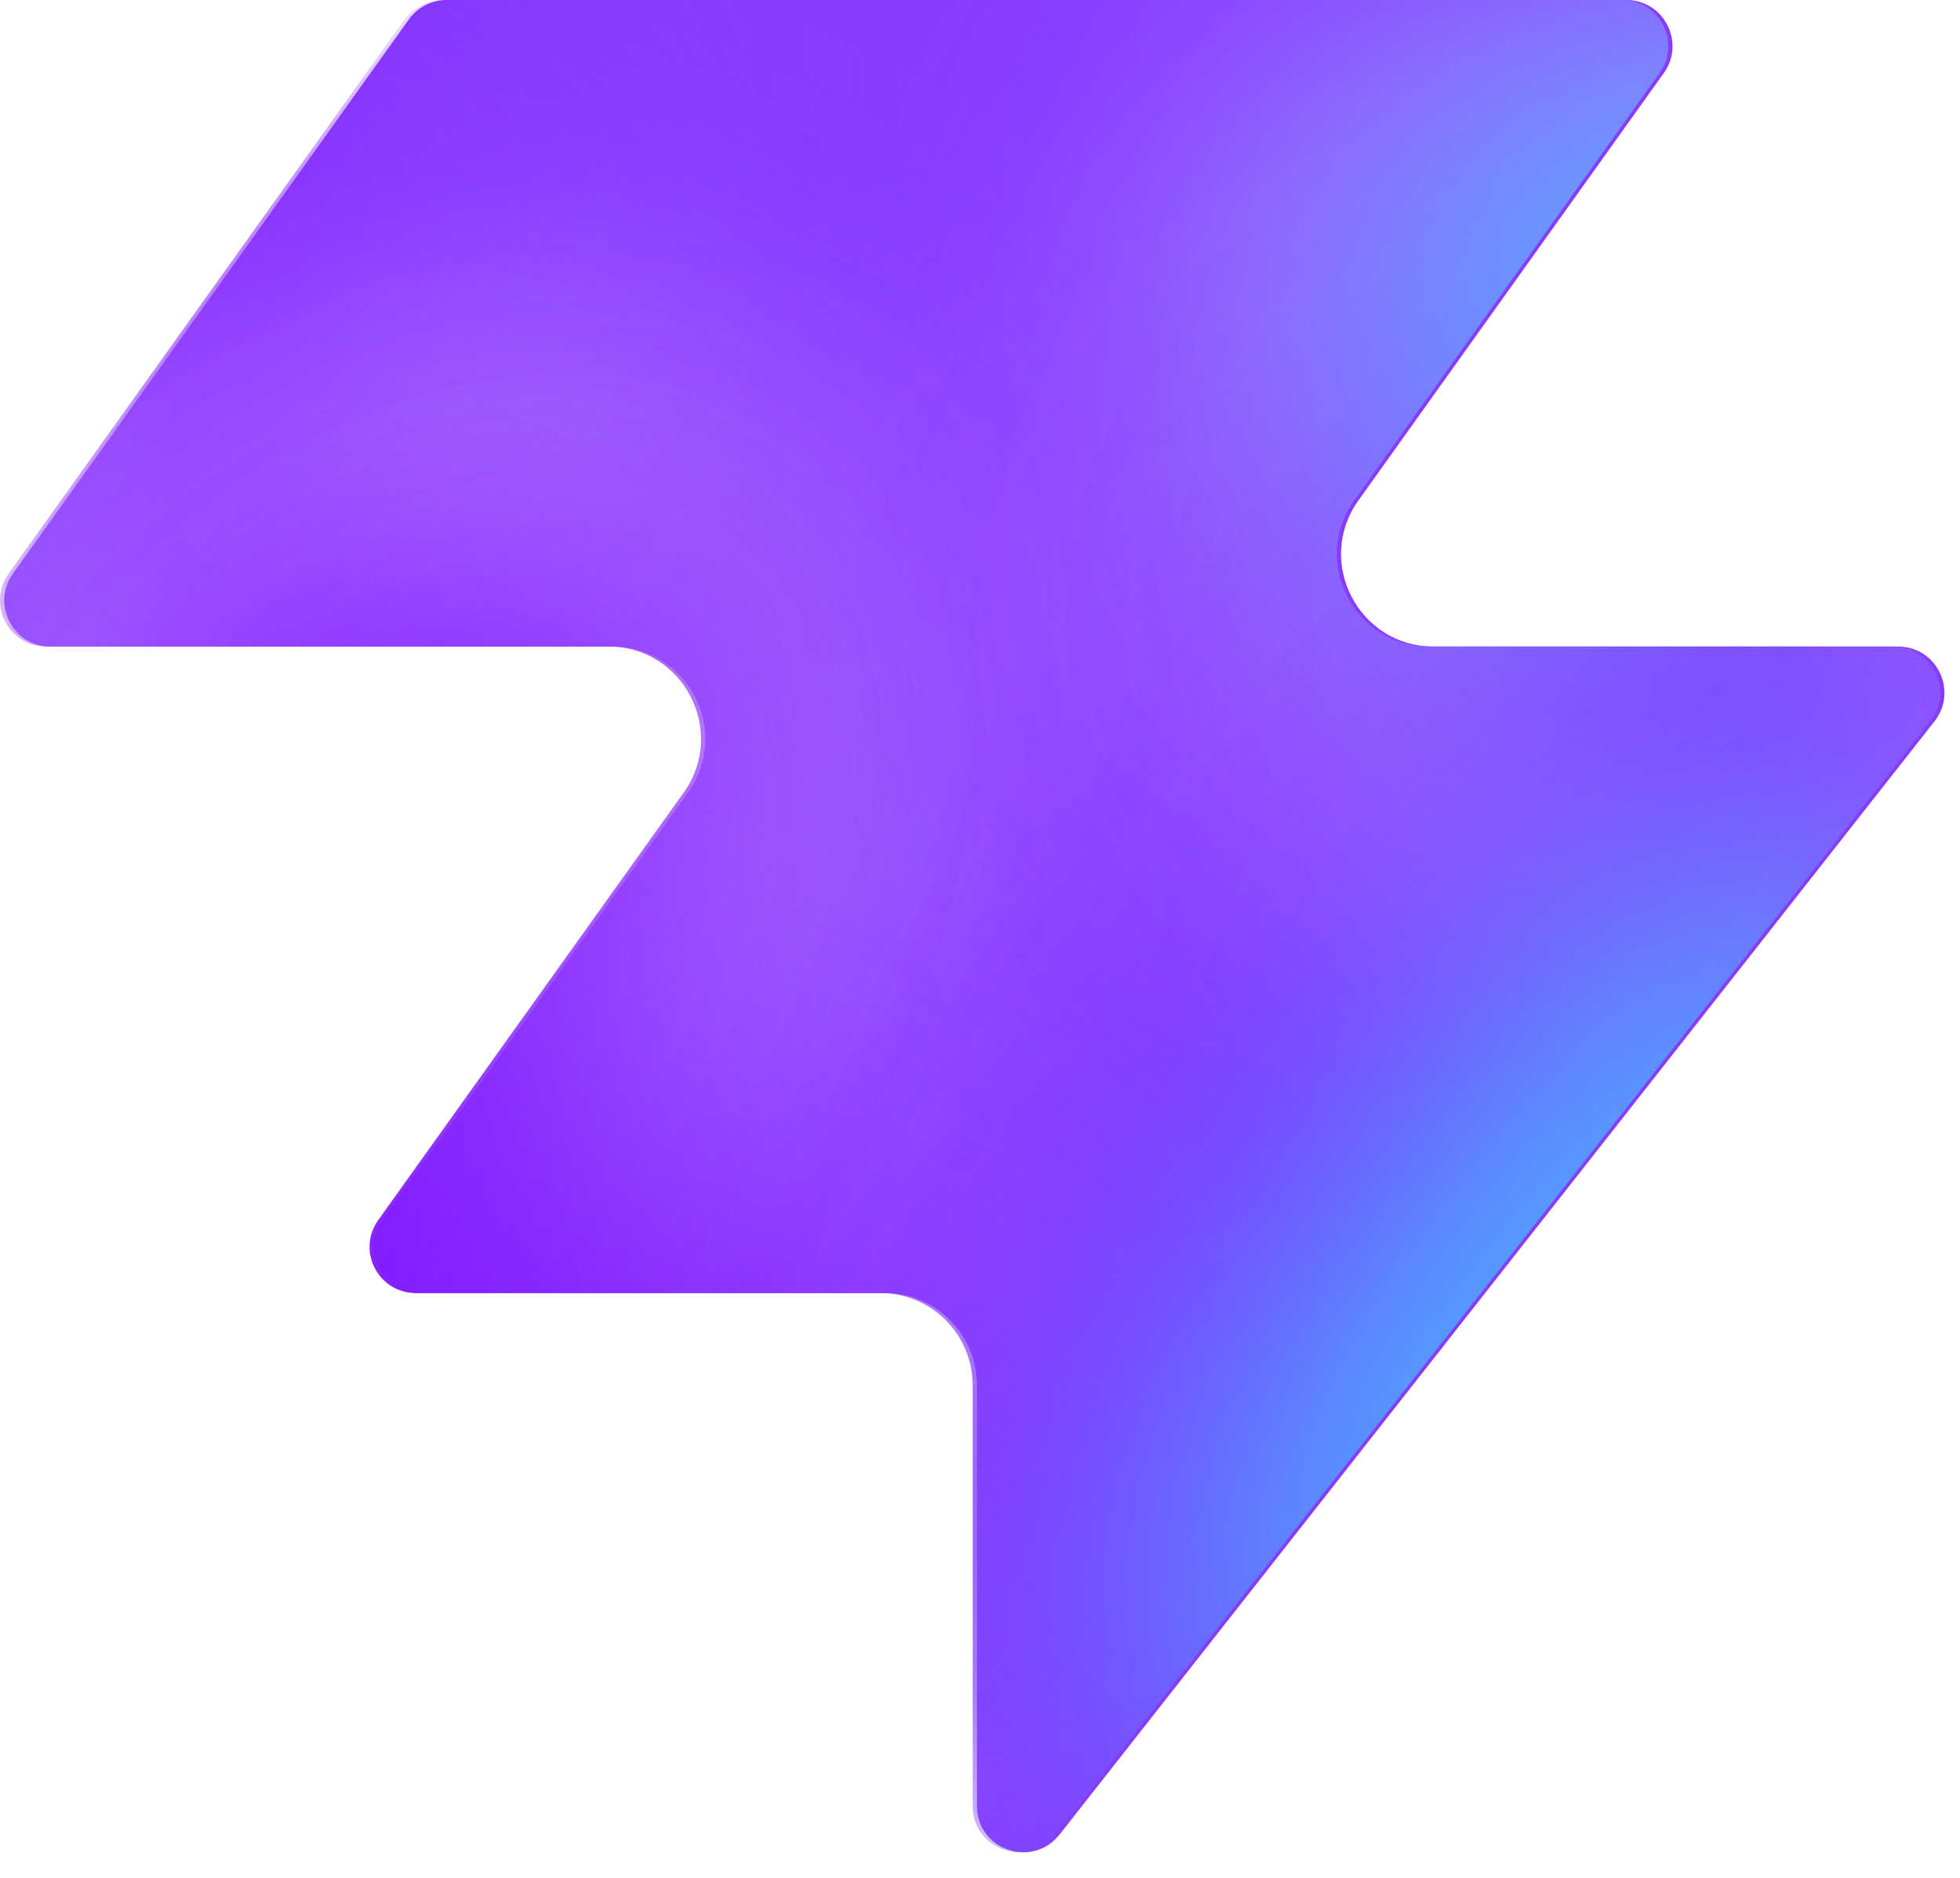
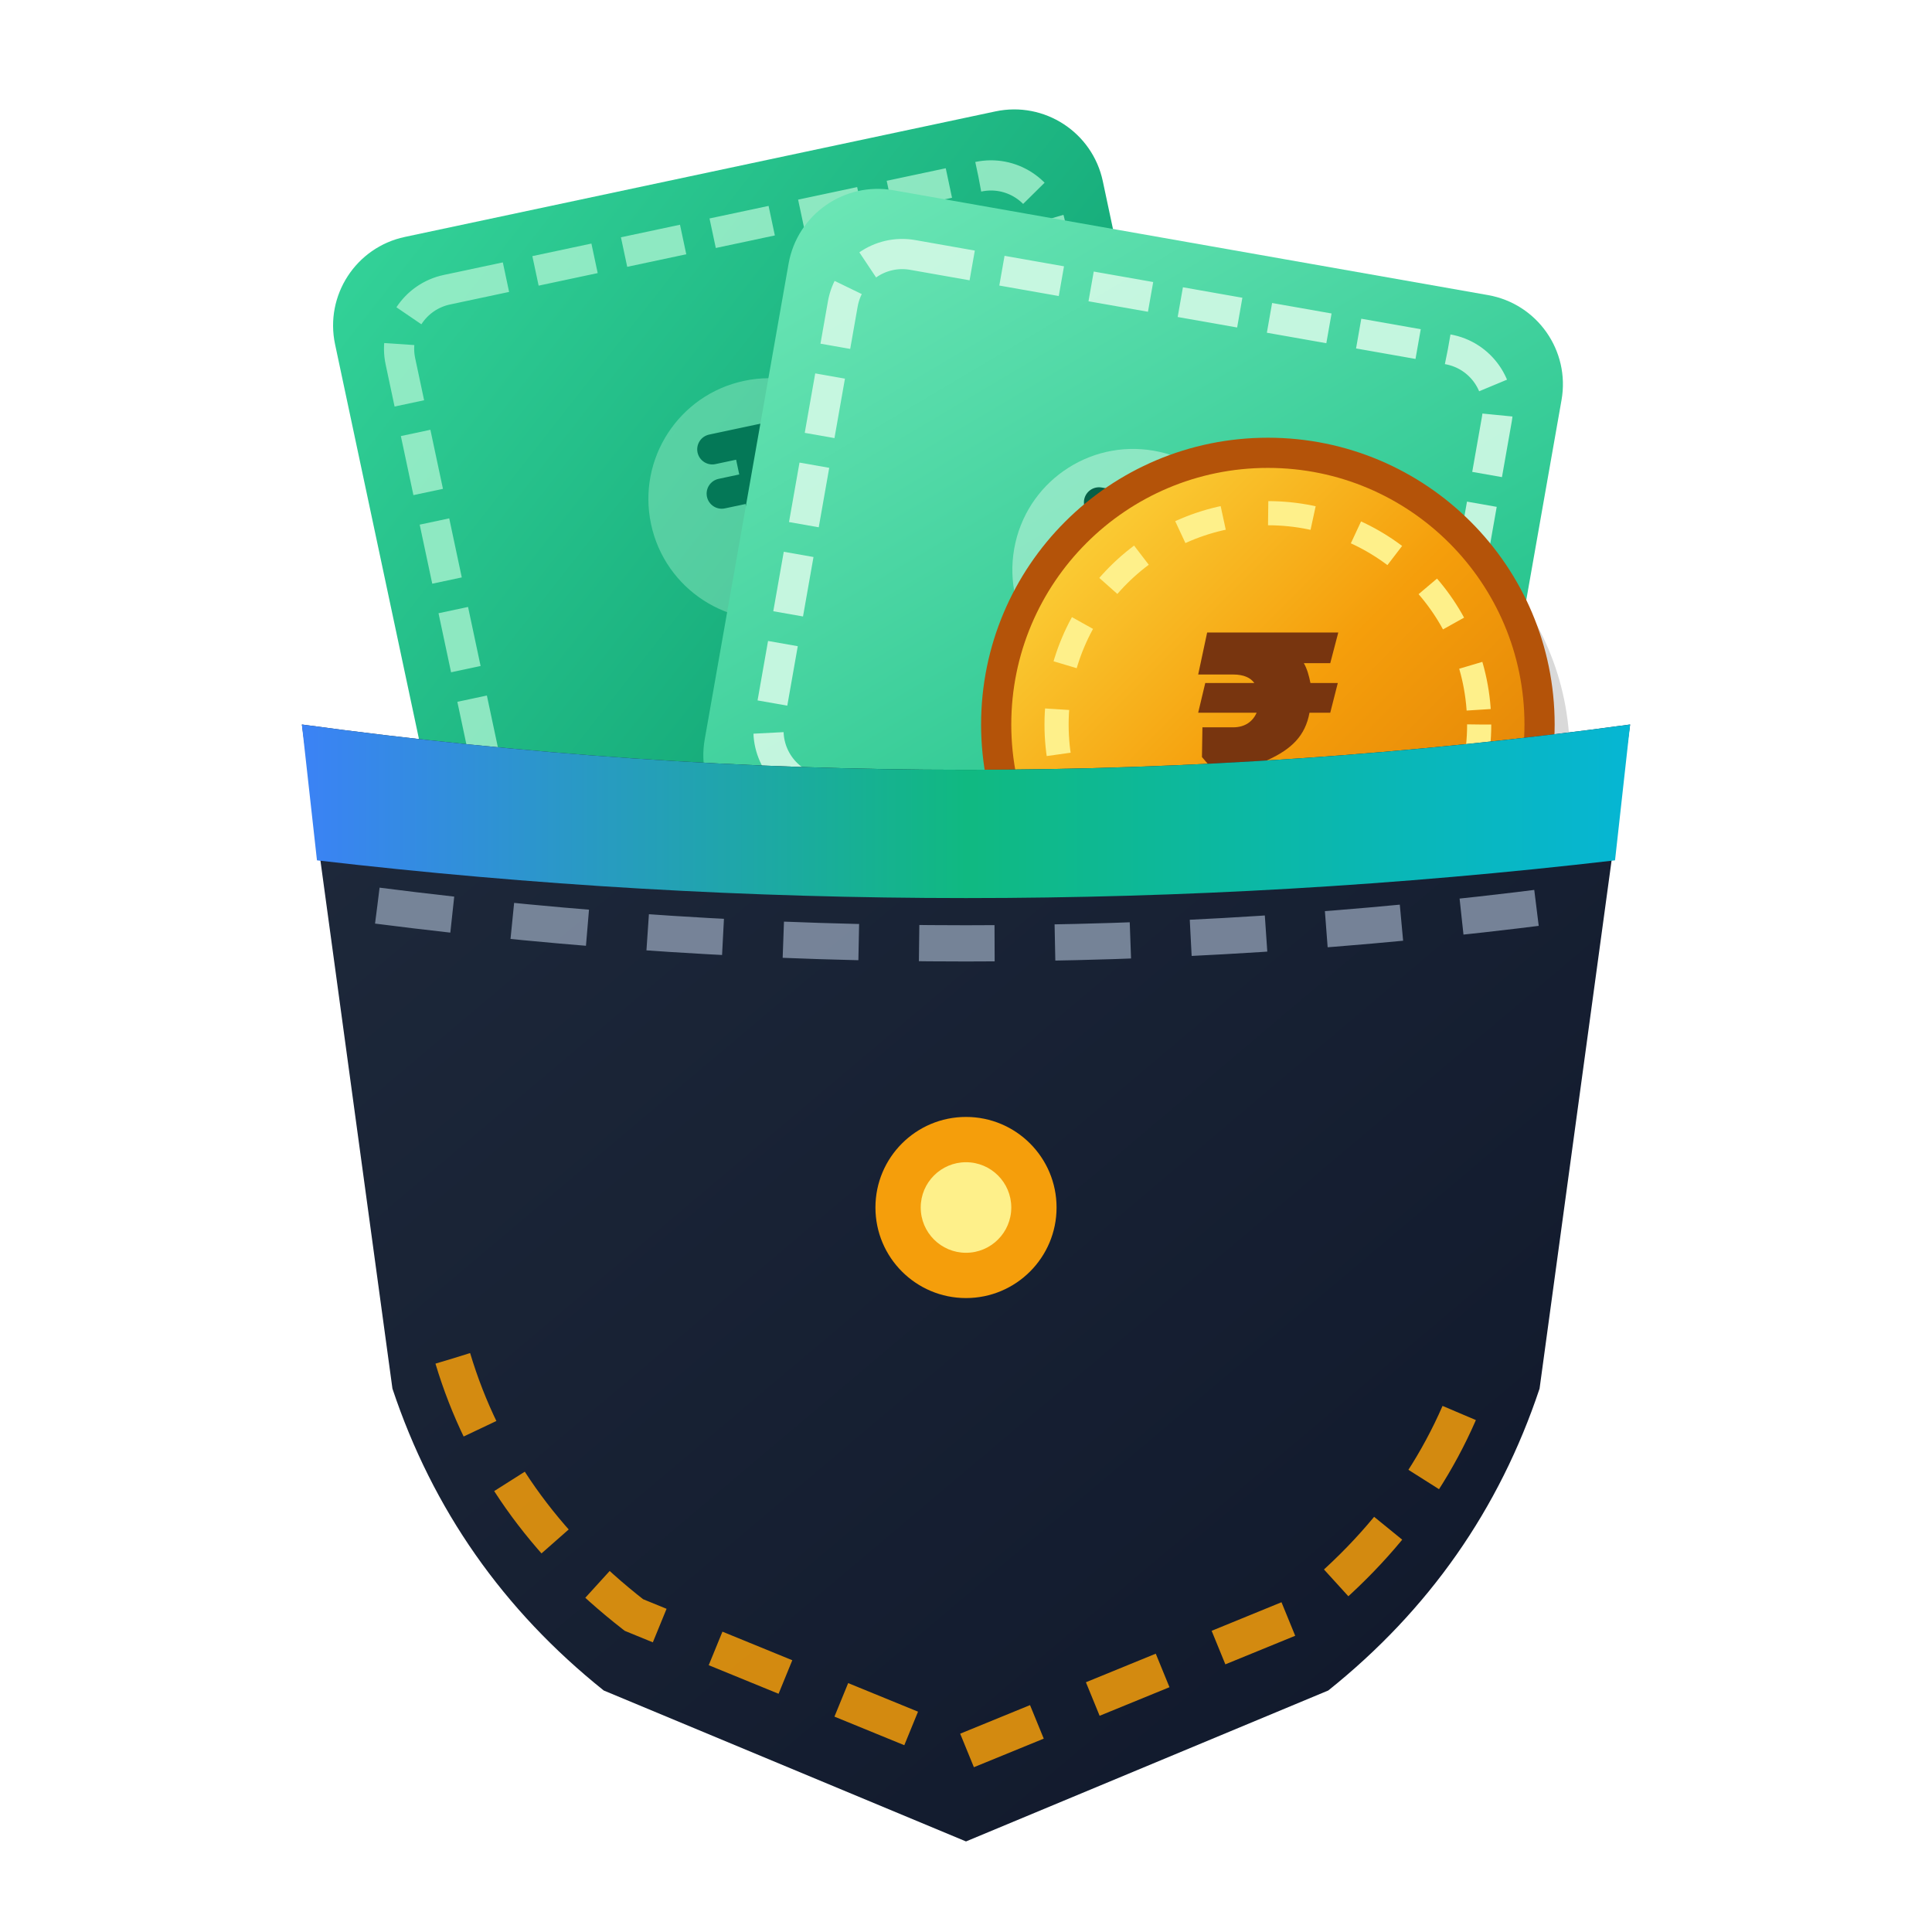
- <svg xmlns="http://www.w3.org/2000/svg" width="48" height="46" fill="none" viewBox="0 0 48 46">
-   <path fill="#863bff" d="M25.946 44.938c-.664.845-2.021.375-2.021-.698V33.937a2.26 2.26 0 0 0-2.262-2.262H10.287c-.92 0-1.456-1.04-.92-1.788l7.48-10.471c1.07-1.497 0-3.578-1.842-3.578H1.237c-.92 0-1.456-1.04-.92-1.788L10.013.474c.214-.297.556-.474.92-.474h28.894c.92 0 1.456 1.04.92 1.788l-7.48 10.471c-1.07 1.498 0 3.579 1.842 3.579h11.377c.943 0 1.473 1.088.89 1.83L25.947 44.94z" style="fill:#863bff;fill:color(display-p3 .525 .23 1);fill-opacity:1" />
-   <mask id="a" width="48" height="46" x="0" y="0" maskUnits="userSpaceOnUse" style="mask-type:alpha">
-     <path fill="#000" d="M25.842 44.938c-.664.844-2.021.375-2.021-.698V33.937a2.26 2.26 0 0 0-2.262-2.262H10.183c-.92 0-1.456-1.04-.92-1.788l7.48-10.471c1.07-1.498 0-3.579-1.842-3.579H1.133c-.92 0-1.456-1.04-.92-1.787L9.91.473c.214-.297.556-.474.92-.474h28.894c.92 0 1.456 1.04.92 1.788l-7.48 10.471c-1.07 1.498 0 3.578 1.842 3.578h11.377c.943 0 1.473 1.088.89 1.832L25.843 44.94z" style="fill:#000;fill-opacity:1" />
-   </mask>
-   <g mask="url(#a)">
-     <g filter="url(#b)">
-       <ellipse cx="5.508" cy="14.704" fill="#ede6ff" rx="5.508" ry="14.704" style="fill:#ede6ff;fill:color(display-p3 .927 .903 1);fill-opacity:1" transform="matrix(.00324 1 1 -.00324 -4.47 31.516)" />
-     </g>
-     <g filter="url(#c)">
-       <ellipse cx="10.399" cy="29.851" fill="#ede6ff" rx="10.399" ry="29.851" style="fill:#ede6ff;fill:color(display-p3 .927 .903 1);fill-opacity:1" transform="matrix(.00324 1 1 -.00324 -39.328 7.883)" />
-     </g>
-     <g filter="url(#d)">
-       <ellipse cx="5.508" cy="30.487" fill="#7e14ff" rx="5.508" ry="30.487" style="fill:#7e14ff;fill:color(display-p3 .492 .077 1);fill-opacity:1" transform="rotate(89.814 -25.913 -14.639)scale(1 -1)" />
-     </g>
-     <g filter="url(#e)">
-       <ellipse cx="5.508" cy="30.599" fill="#7e14ff" rx="5.508" ry="30.599" style="fill:#7e14ff;fill:color(display-p3 .492 .077 1);fill-opacity:1" transform="rotate(89.814 -32.644 -3.334)scale(1 -1)" />
-     </g>
-     <g filter="url(#f)">
-       <ellipse cx="5.508" cy="30.599" fill="#7e14ff" rx="5.508" ry="30.599" style="fill:#7e14ff;fill:color(display-p3 .492 .077 1);fill-opacity:1" transform="matrix(.00324 1 1 -.00324 -34.34 30.47)" />
-     </g>
-     <g filter="url(#g)">
-       <ellipse cx="14.072" cy="22.078" fill="#ede6ff" rx="14.072" ry="22.078" style="fill:#ede6ff;fill:color(display-p3 .927 .903 1);fill-opacity:1" transform="rotate(93.35 24.506 48.493)scale(-1 1)" />
-     </g>
-     <g filter="url(#h)">
-       <ellipse cx="3.47" cy="21.501" fill="#7e14ff" rx="3.47" ry="21.501" style="fill:#7e14ff;fill:color(display-p3 .492 .077 1);fill-opacity:1" transform="rotate(89.009 28.708 47.59)scale(-1 1)" />
-     </g>
-     <g filter="url(#i)">
-       <ellipse cx="3.47" cy="21.501" fill="#7e14ff" rx="3.47" ry="21.501" style="fill:#7e14ff;fill:color(display-p3 .492 .077 1);fill-opacity:1" transform="rotate(89.009 28.708 47.59)scale(-1 1)" />
-     </g>
-     <g filter="url(#j)">
-       <ellipse cx=".387" cy="8.972" fill="#7e14ff" rx="4.407" ry="29.108" style="fill:#7e14ff;fill:color(display-p3 .492 .077 1);fill-opacity:1" transform="rotate(39.51 .387 8.972)" />
-     </g>
-     <g filter="url(#k)">
-       <ellipse cx="47.523" cy="-6.092" fill="#7e14ff" rx="4.407" ry="29.108" style="fill:#7e14ff;fill:color(display-p3 .492 .077 1);fill-opacity:1" transform="rotate(37.892 47.523 -6.092)" />
-     </g>
-     <g filter="url(#l)">
-       <ellipse cx="41.412" cy="6.333" fill="#47bfff" rx="5.971" ry="9.665" style="fill:#47bfff;fill:color(display-p3 .28 .748 1);fill-opacity:1" transform="rotate(37.892 41.412 6.333)" />
-     </g>
-     <g filter="url(#m)">
-       <ellipse cx="-1.879" cy="38.332" fill="#7e14ff" rx="4.407" ry="29.108" style="fill:#7e14ff;fill:color(display-p3 .492 .077 1);fill-opacity:1" transform="rotate(37.892 -1.88 38.332)" />
-     </g>
-     <g filter="url(#n)">
-       <ellipse cx="-1.879" cy="38.332" fill="#7e14ff" rx="4.407" ry="29.108" style="fill:#7e14ff;fill:color(display-p3 .492 .077 1);fill-opacity:1" transform="rotate(37.892 -1.88 38.332)" />
-     </g>
-     <g filter="url(#o)">
-       <ellipse cx="35.651" cy="29.907" fill="#7e14ff" rx="4.407" ry="29.108" style="fill:#7e14ff;fill:color(display-p3 .492 .077 1);fill-opacity:1" transform="rotate(37.892 35.651 29.907)" />
-     </g>
-     <g filter="url(#p)">
-       <ellipse cx="38.418" cy="32.4" fill="#47bfff" rx="5.971" ry="15.297" style="fill:#47bfff;fill:color(display-p3 .28 .748 1);fill-opacity:1" transform="rotate(37.892 38.418 32.4)" />
-     </g>
+ <svg xmlns="http://www.w3.org/2000/svg" viewBox="0 0 64 64" width="64" height="64" fill="none">
+   <defs>
+     <linearGradient id="goldCoin" x1="0%" y1="0%" x2="100%" y2="100%">
+       <stop offset="0%" stop-color="#FDE047" />
+       <stop offset="50%" stop-color="#F59E0B" />
+       <stop offset="100%" stop-color="#D97706" />
+     </linearGradient>
+     <linearGradient id="cashGreen1" x1="0%" y1="0%" x2="100%" y2="100%">
+       <stop offset="0%" stop-color="#34D399" />
+       <stop offset="100%" stop-color="#059669" />
+     </linearGradient>
+     <linearGradient id="cashGreen2" x1="0%" y1="0%" x2="100%" y2="100%">
+       <stop offset="0%" stop-color="#6EE7B7" />
+       <stop offset="100%" stop-color="#10B981" />
+     </linearGradient>
+     <linearGradient id="pocketBody" x1="0%" y1="0%" x2="100%" y2="100%">
+       <stop offset="0%" stop-color="#1E293B" />
+       <stop offset="100%" stop-color="#0F172A" />
+     </linearGradient>
+     <linearGradient id="pocketRim" x1="0%" y1="0%" x2="100%" y2="0%">
+       <stop offset="0%" stop-color="#3B82F6" />
+       <stop offset="50%" stop-color="#10B981" />
+       <stop offset="100%" stop-color="#06B6D4" />
+     </linearGradient>
+   </defs>
+   <g transform="rotate(-12 24 24)">
+     <rect x="14" y="6" width="26" height="22" rx="3" fill="url(#cashGreen1)" />
+     <rect x="16" y="8" width="22" height="18" rx="2" fill="none" stroke="#A7F3D0" stroke-width="1" stroke-dasharray="2 1" opacity="0.8" />
+     <circle cx="27" cy="17" r="4" fill="#A7F3D0" opacity="0.4" />
+     <path d="M25.5 15h3m-3 1.5h3m-1.8-1.5v4.5" stroke="#047857" stroke-width="1" stroke-linecap="round" />
  </g>
-   <defs>
-     <filter id="b" width="60.045" height="41.654" x="-19.77" y="16.149" color-interpolation-filters="sRGB" filterUnits="userSpaceOnUse">
-       <feFlood flood-opacity="0" result="BackgroundImageFix" />
-       <feBlend in="SourceGraphic" in2="BackgroundImageFix" result="shape" />
-       <feGaussianBlur result="effect1_foregroundBlur_2002_17158" stdDeviation="7.659" />
-     </filter>
-     <filter id="c" width="90.34" height="51.437" x="-54.613" y="-7.533" color-interpolation-filters="sRGB" filterUnits="userSpaceOnUse">
-       <feFlood flood-opacity="0" result="BackgroundImageFix" />
-       <feBlend in="SourceGraphic" in2="BackgroundImageFix" result="shape" />
-       <feGaussianBlur result="effect1_foregroundBlur_2002_17158" stdDeviation="7.659" />
-     </filter>
-     <filter id="d" width="79.355" height="29.4" x="-49.64" y="2.03" color-interpolation-filters="sRGB" filterUnits="userSpaceOnUse">
-       <feFlood flood-opacity="0" result="BackgroundImageFix" />
-       <feBlend in="SourceGraphic" in2="BackgroundImageFix" result="shape" />
-       <feGaussianBlur result="effect1_foregroundBlur_2002_17158" stdDeviation="4.596" />
-     </filter>
-     <filter id="e" width="79.579" height="29.4" x="-45.045" y="20.029" color-interpolation-filters="sRGB" filterUnits="userSpaceOnUse">
-       <feFlood flood-opacity="0" result="BackgroundImageFix" />
-       <feBlend in="SourceGraphic" in2="BackgroundImageFix" result="shape" />
-       <feGaussianBlur result="effect1_foregroundBlur_2002_17158" stdDeviation="4.596" />
-     </filter>
-     <filter id="f" width="79.579" height="29.4" x="-43.513" y="21.178" color-interpolation-filters="sRGB" filterUnits="userSpaceOnUse">
-       <feFlood flood-opacity="0" result="BackgroundImageFix" />
-       <feBlend in="SourceGraphic" in2="BackgroundImageFix" result="shape" />
-       <feGaussianBlur result="effect1_foregroundBlur_2002_17158" stdDeviation="4.596" />
-     </filter>
-     <filter id="g" width="74.749" height="58.852" x="15.756" y="-17.901" color-interpolation-filters="sRGB" filterUnits="userSpaceOnUse">
-       <feFlood flood-opacity="0" result="BackgroundImageFix" />
-       <feBlend in="SourceGraphic" in2="BackgroundImageFix" result="shape" />
-       <feGaussianBlur result="effect1_foregroundBlur_2002_17158" stdDeviation="7.659" />
-     </filter>
-     <filter id="h" width="61.377" height="25.362" x="23.548" y="2.284" color-interpolation-filters="sRGB" filterUnits="userSpaceOnUse">
-       <feFlood flood-opacity="0" result="BackgroundImageFix" />
-       <feBlend in="SourceGraphic" in2="BackgroundImageFix" result="shape" />
-       <feGaussianBlur result="effect1_foregroundBlur_2002_17158" stdDeviation="4.596" />
-     </filter>
-     <filter id="i" width="61.377" height="25.362" x="23.548" y="2.284" color-interpolation-filters="sRGB" filterUnits="userSpaceOnUse">
-       <feFlood flood-opacity="0" result="BackgroundImageFix" />
-       <feBlend in="SourceGraphic" in2="BackgroundImageFix" result="shape" />
-       <feGaussianBlur result="effect1_foregroundBlur_2002_17158" stdDeviation="4.596" />
-     </filter>
-     <filter id="j" width="56.045" height="63.649" x="-27.636" y="-22.853" color-interpolation-filters="sRGB" filterUnits="userSpaceOnUse">
-       <feFlood flood-opacity="0" result="BackgroundImageFix" />
-       <feBlend in="SourceGraphic" in2="BackgroundImageFix" result="shape" />
-       <feGaussianBlur result="effect1_foregroundBlur_2002_17158" stdDeviation="4.596" />
-     </filter>
-     <filter id="k" width="54.814" height="64.646" x="20.116" y="-38.415" color-interpolation-filters="sRGB" filterUnits="userSpaceOnUse">
-       <feFlood flood-opacity="0" result="BackgroundImageFix" />
-       <feBlend in="SourceGraphic" in2="BackgroundImageFix" result="shape" />
-       <feGaussianBlur result="effect1_foregroundBlur_2002_17158" stdDeviation="4.596" />
-     </filter>
-     <filter id="l" width="33.541" height="35.313" x="24.641" y="-11.323" color-interpolation-filters="sRGB" filterUnits="userSpaceOnUse">
-       <feFlood flood-opacity="0" result="BackgroundImageFix" />
-       <feBlend in="SourceGraphic" in2="BackgroundImageFix" result="shape" />
-       <feGaussianBlur result="effect1_foregroundBlur_2002_17158" stdDeviation="4.596" />
-     </filter>
-     <filter id="m" width="54.814" height="64.646" x="-29.286" y="6.009" color-interpolation-filters="sRGB" filterUnits="userSpaceOnUse">
-       <feFlood flood-opacity="0" result="BackgroundImageFix" />
-       <feBlend in="SourceGraphic" in2="BackgroundImageFix" result="shape" />
-       <feGaussianBlur result="effect1_foregroundBlur_2002_17158" stdDeviation="4.596" />
-     </filter>
-     <filter id="n" width="54.814" height="64.646" x="-29.286" y="6.009" color-interpolation-filters="sRGB" filterUnits="userSpaceOnUse">
-       <feFlood flood-opacity="0" result="BackgroundImageFix" />
-       <feBlend in="SourceGraphic" in2="BackgroundImageFix" result="shape" />
-       <feGaussianBlur result="effect1_foregroundBlur_2002_17158" stdDeviation="4.596" />
-     </filter>
-     <filter id="o" width="54.814" height="64.646" x="8.244" y="-2.416" color-interpolation-filters="sRGB" filterUnits="userSpaceOnUse">
-       <feFlood flood-opacity="0" result="BackgroundImageFix" />
-       <feBlend in="SourceGraphic" in2="BackgroundImageFix" result="shape" />
-       <feGaussianBlur result="effect1_foregroundBlur_2002_17158" stdDeviation="4.596" />
-     </filter>
-     <filter id="p" width="39.409" height="43.623" x="18.713" y="10.588" color-interpolation-filters="sRGB" filterUnits="userSpaceOnUse">
-       <feFlood flood-opacity="0" result="BackgroundImageFix" />
-       <feBlend in="SourceGraphic" in2="BackgroundImageFix" result="shape" />
-       <feGaussianBlur result="effect1_foregroundBlur_2002_17158" stdDeviation="4.596" />
-     </filter>
-   </defs>
+   <g transform="rotate(10 38 22)">
+     <rect x="24" y="8" width="26" height="22" rx="3" fill="url(#cashGreen2)" />
+     <rect x="26" y="10" width="22" height="18" rx="2" fill="none" stroke="#D1FAE5" stroke-width="1" stroke-dasharray="2 1" opacity="0.9" />
+     <circle cx="37" cy="19" r="4" fill="#D1FAE5" opacity="0.5" />
+     <path d="M35.5 17h3m-3 1.5h3m-1.8-1.5v4.5" stroke="#065F46" stroke-width="1" stroke-linecap="round" />
+   </g>
+   <g>
+     <circle cx="43" cy="25" r="9" fill="rgba(0,0,0,0.15)" />
+     <circle cx="42" cy="24" r="9" fill="url(#goldCoin)" stroke="#B45309" stroke-width="1" />
+     <circle cx="42" cy="24" r="7" fill="none" stroke="#FEF08A" stroke-width="0.8" stroke-dasharray="1.5 1.5" />
+     <text x="42" y="27.5" font-family="'Plus Jakarta Sans', Inter, -apple-system, sans-serif" font-size="9" font-weight="900" fill="#78350F" text-anchor="middle">₹</text>
+   </g>
+   <path d="M 10 24            Q 32 27 54 24            L 51 46            Q 49 52 44 56            L 32 61            L 20 56            Q 15 52 13 46            Z" fill="url(#pocketBody)" />
+   <path d="M 10 24            Q 32 27 54 24            L 53.5 28.5            Q 32 31 10.5 28.5            Z" fill="url(#pocketRim)" />
+   <path d="M 12.5 30            Q 32 32.5 51.5 30" fill="none" stroke="#94A3B8" stroke-width="1.2" stroke-dasharray="2.5 2" opacity="0.75" />
+   <path d="M 15 45            Q 16.5 50 21 53.5            L 32 58            L 43 53.5            Q 47.5 50 49 45" fill="none" stroke="#F59E0B" stroke-width="1.2" stroke-dasharray="2.5 2" opacity="0.85" />
+   <circle cx="32" cy="40" r="3" fill="#F59E0B" />
+   <circle cx="32" cy="40" r="1.5" fill="#FEF08A" />
</svg>
